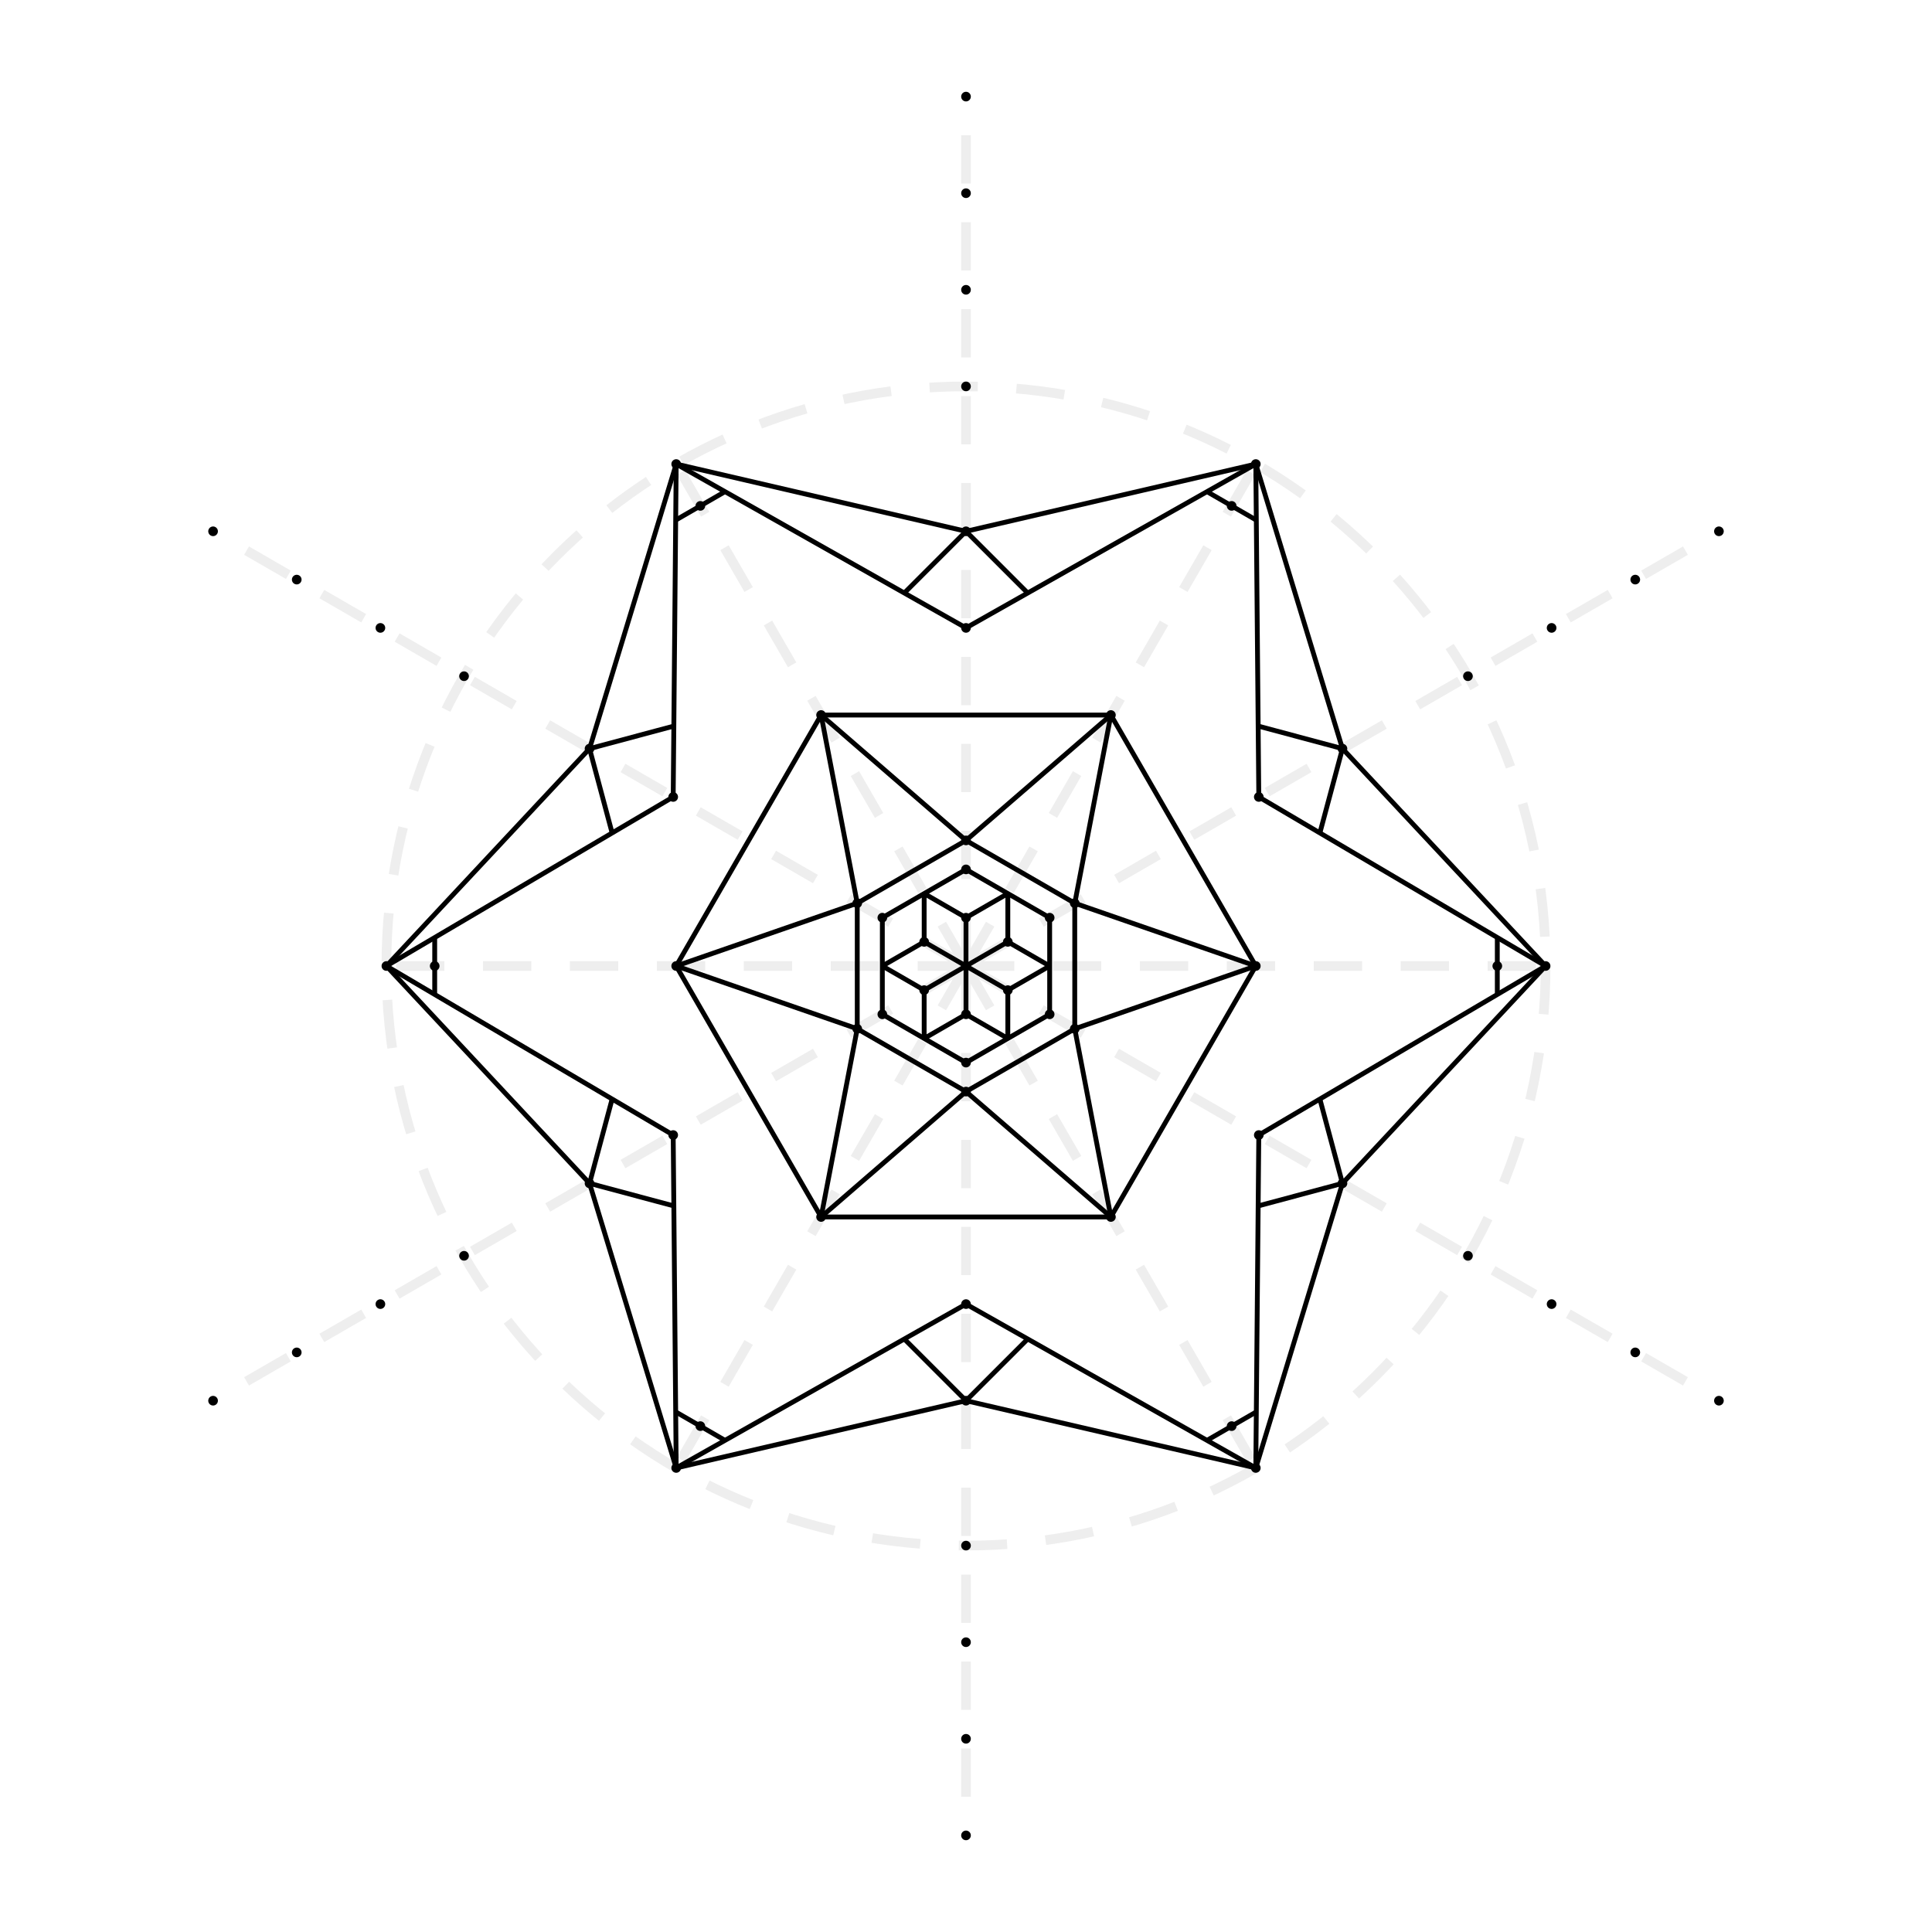
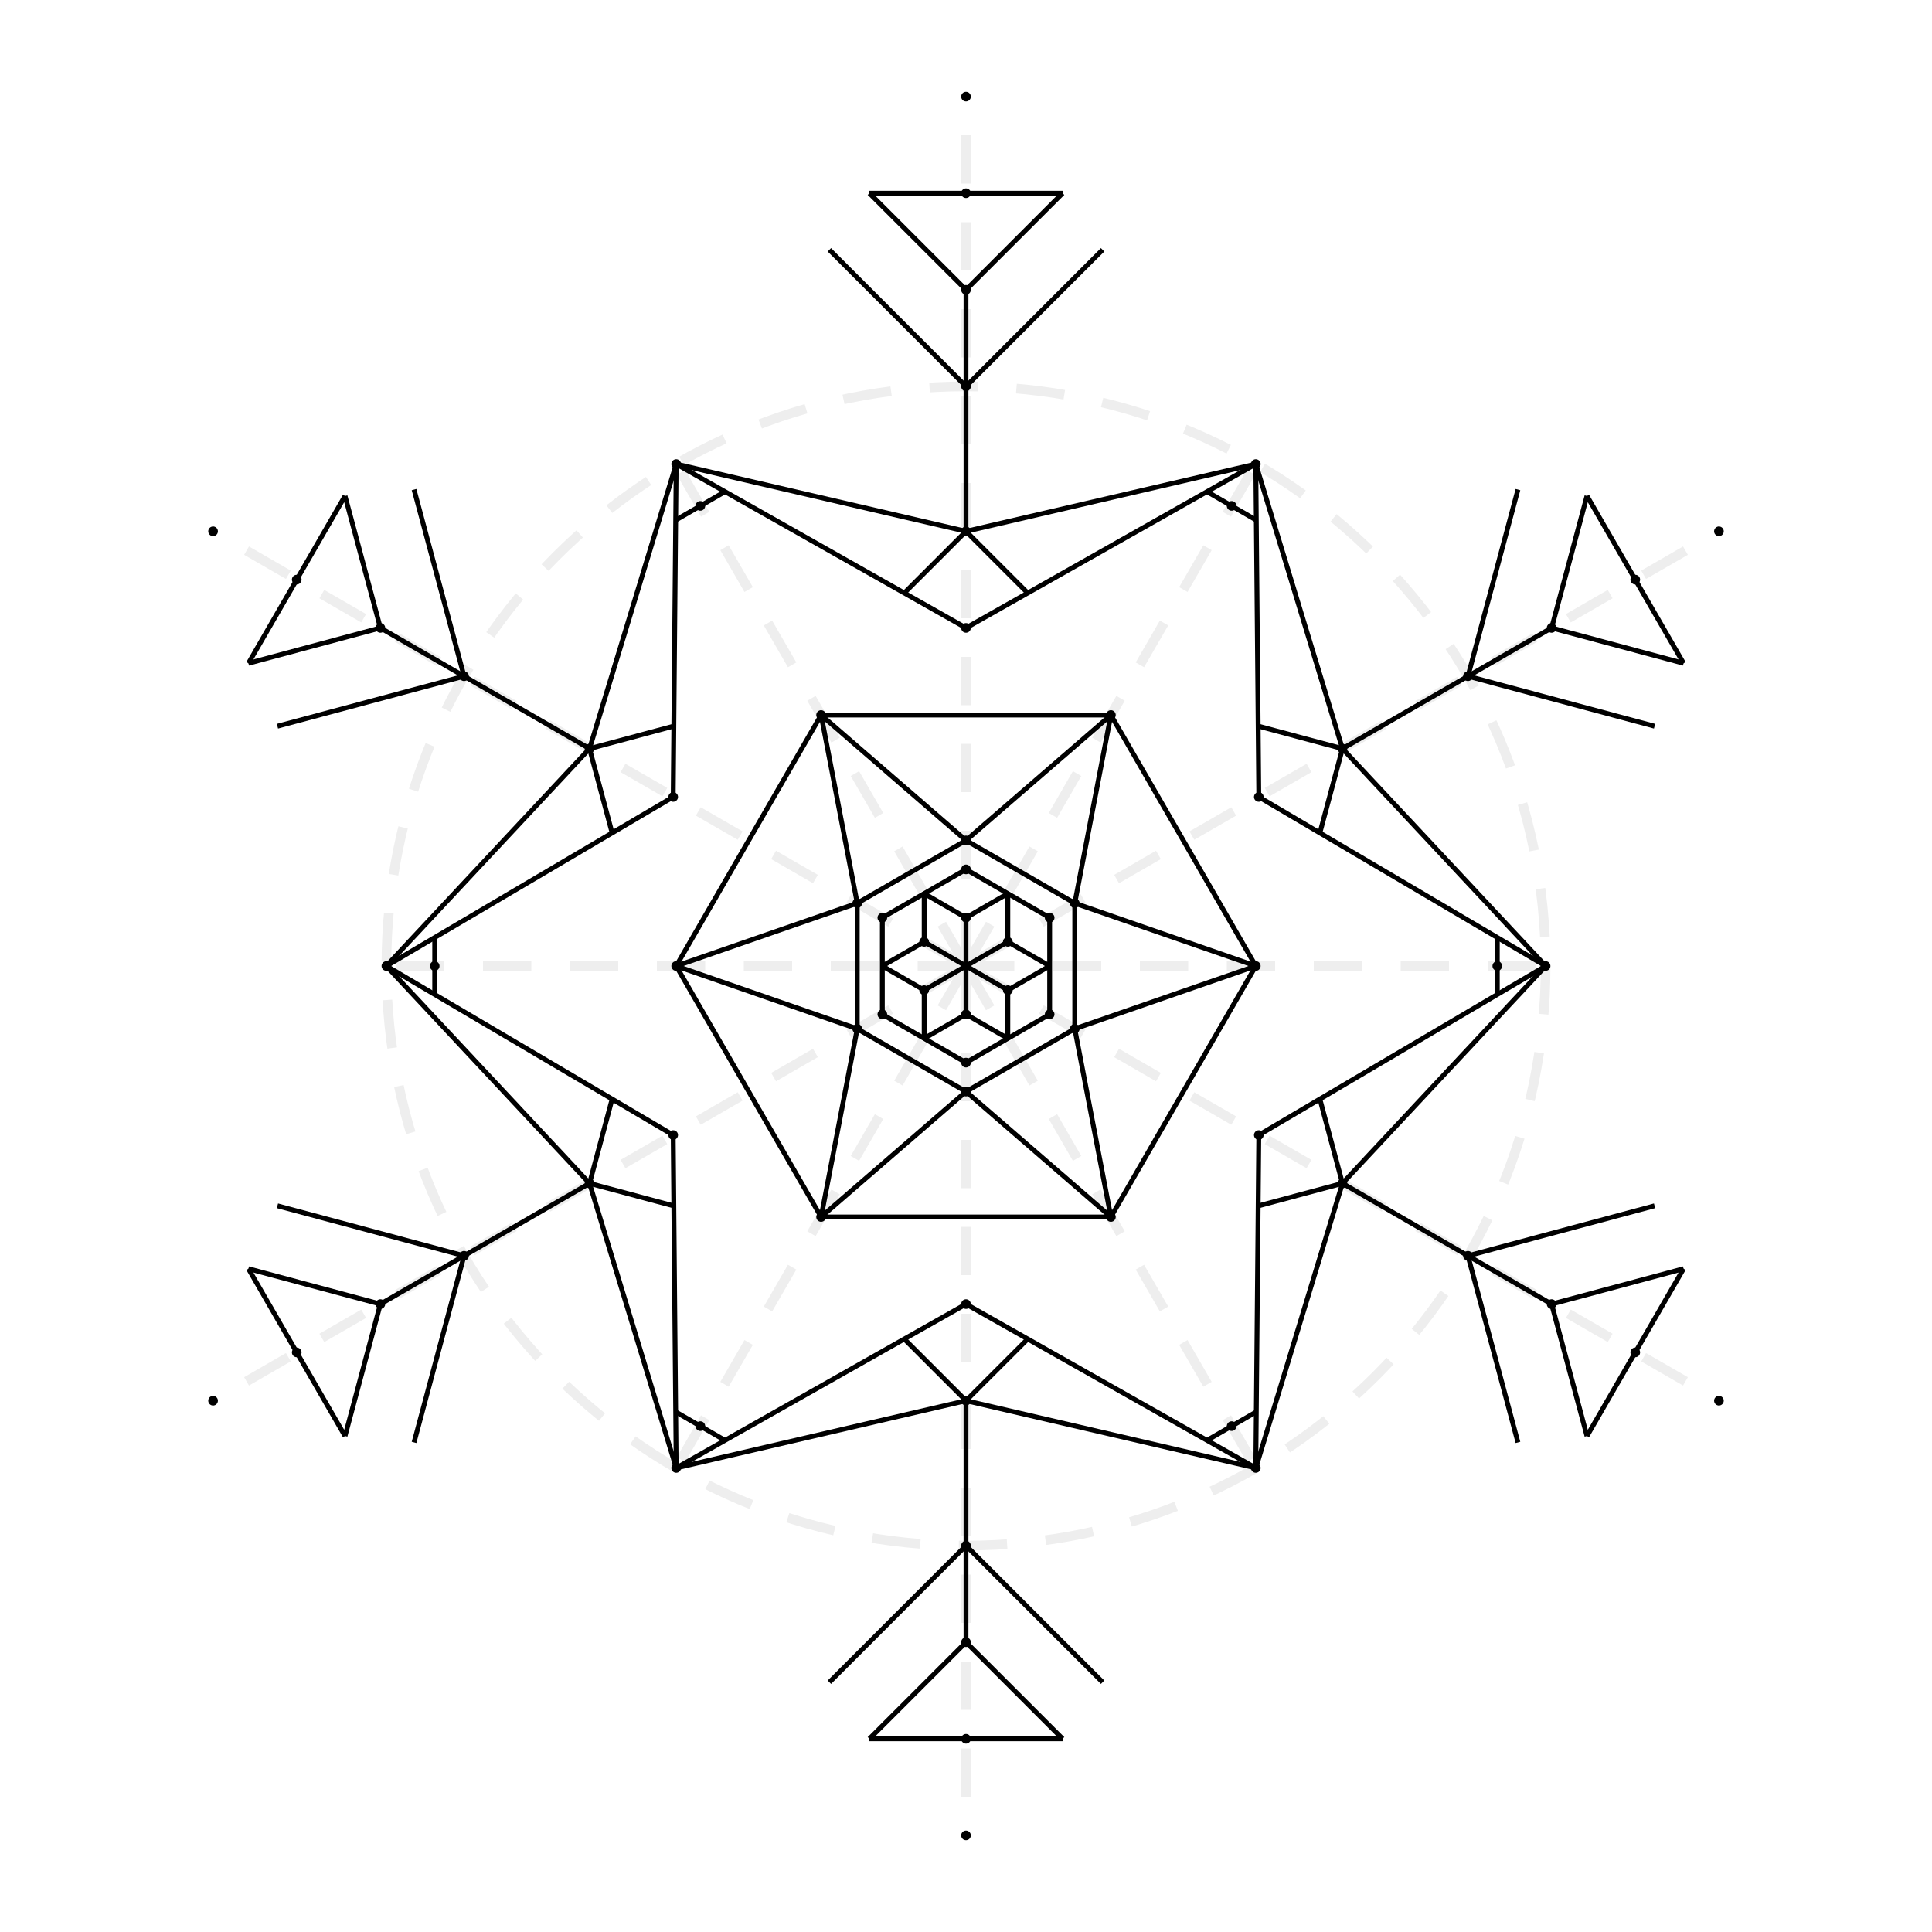
<svg xmlns="http://www.w3.org/2000/svg" xmlns:xlink="http://www.w3.org/1999/xlink" width="10in" height="10in" viewBox="-500 -500 1000 1000">
  <style type="text/css">
    .empty {
      fill: none;
    }
    .dashed {
      stroke: #eee;
      stroke-dasharray: 25,20;
      stroke-width: 5;
    }
    line {
      stroke: black;
      stroke-width: 2.5;
    }
  </style>
  <defs>
    <circle id="point" r="2.5" />
    <line id="vline45" x1="0" x2="0" y1="0" y2="45" />
+     <line id="vline70.71" x1="0" x2="0" y1="0" y2="70.71" />
+     <line id="vline100" x1="0" x2="0" y1="0" y2="100" />
+     <line id="vline125" x1="0" x2="0" y1="0" y2="125" />
+     <line id="hline100" x1="-50" x2="50" y1="0" y2="0" />
    <g id="short-line">
      <g id="half-short-line">
        <line x1="0" x2="300" y1="0" y2="0" class="dashed" />
        <use xlink:href="#point" transform="translate(150)" />
        <use xlink:href="#point" transform="translate(275)" />
        <use xlink:href="#point" transform="translate(300)" />
      </g>
      <use xlink:href="#half-short-line" transform="scale(-1)" />
    </g>
    <g id="long-line">
      <g id="half-long-line">
        <line x1="0" x2="450" y1="0" y2="0" class="dashed" />
        <use xlink:href="#point" transform="translate(25)" />
        <use xlink:href="#point" transform="translate(50)" />
        <use xlink:href="#point" transform="translate(65)" />
        <use xlink:href="#point" transform="translate(175)" />
        <use xlink:href="#point" transform="translate(225)" />
        <use xlink:href="#point" transform="translate(300)" />
        <use xlink:href="#point" transform="translate(350)" />
        <use xlink:href="#point" transform="translate(400)" />
        <use xlink:href="#point" transform="translate(450)" />
      </g>
      <use xlink:href="#half-long-line" transform="scale(-1)" />
    </g>
    <line id="hex50" x1="-25" x2="25" y1="43.30" y2="43.30" />
    <line id="hex65" x1="-32.5" x2="32.5" y1="56.29" y2="56.29" />
    <line id="hex150" x1="-75" x2="75" y1="129.90" y2="129.90" />
    <line id="stick-stardust-50" x1="0" y1="-25" x2="0" y2="25" />
    <line id="stardust-25-43.30" x1="0" y1="25" x2="21.65" y2="37.5" />
    <line id="stardust-65-150" x1="0" y1="65" x2="75" y2="129.90" />
    <line id="stardust-175-300" x1="0" y1="175" x2="150" y2="259.81" />
    <line id="stardust-225-300" x1="0" y1="225" x2="150" y2="259.81" />
    <line id="tipline-275-of-star-175-300" x1="-14.74" y1="275" x2="14.74" y2="275" />
  </defs>
  <g id="construction">
    <circle cx="0" cy="0" r="300" class="empty dashed" />
    <use xlink:href="#short-line" />
    <use xlink:href="#short-line" transform="rotate(60)" />
    <use xlink:href="#short-line" transform="rotate(120)" />
    <use xlink:href="#long-line" transform="rotate(30)" />
    <use xlink:href="#long-line" transform="rotate(90)" />
    <use xlink:href="#long-line" transform="rotate(150)" />
    <use xlink:href="#point" />
  </g>
  <g id="hexagon50">
    <use xlink:href="#hex50" transform="rotate(30)" />
    <use xlink:href="#hex50" transform="rotate(90)" />
    <use xlink:href="#hex50" transform="rotate(150)" />
    <use xlink:href="#hex50" transform="rotate(210)" />
    <use xlink:href="#hex50" transform="rotate(270)" />
    <use xlink:href="#hex50" transform="rotate(330)" />
  </g>
  <g id="hexagon65">
    <use xlink:href="#hex65" transform="rotate(30)" />
    <use xlink:href="#hex65" transform="rotate(90)" />
    <use xlink:href="#hex65" transform="rotate(150)" />
    <use xlink:href="#hex65" transform="rotate(210)" />
    <use xlink:href="#hex65" transform="rotate(270)" />
    <use xlink:href="#hex65" transform="rotate(330)" />
  </g>
  <g id="hexagon150">
    <use xlink:href="#hex150" />
    <use xlink:href="#hex150" transform="rotate(60)" />
    <use xlink:href="#hex150" transform="rotate(120)" />
    <use xlink:href="#hex150" transform="rotate(180)" />
    <use xlink:href="#hex150" transform="rotate(240)" />
    <use xlink:href="#hex150" transform="rotate(300)" />
  </g>
  <g id="stick-star-50">
    <use xlink:href="#stick-stardust-50" />
    <use xlink:href="#stick-stardust-50" transform="rotate(60)" />
    <use xlink:href="#stick-stardust-50" transform="rotate(120)" />
  </g>
  <g id="star-25-43.30">
    <g id="half-star-25-43.30">
      <use xlink:href="#stardust-25-43.30" />
      <use xlink:href="#stardust-25-43.30" transform="rotate(60)" />
      <use xlink:href="#stardust-25-43.30" transform="rotate(120)" />
      <use xlink:href="#stardust-25-43.30" transform="rotate(180)" />
      <use xlink:href="#stardust-25-43.30" transform="rotate(240)" />
      <use xlink:href="#stardust-25-43.30" transform="rotate(300)" />
    </g>
    <use xlink:href="#half-star-25-43.30" transform="scale(-1,1)" />
  </g>
  <g id="star-65-150">
    <g id="half-star-65-150">
      <use xlink:href="#stardust-65-150" />
      <use xlink:href="#stardust-65-150" transform="rotate(60)" />
      <use xlink:href="#stardust-65-150" transform="rotate(120)" />
      <use xlink:href="#stardust-65-150" transform="rotate(180)" />
      <use xlink:href="#stardust-65-150" transform="rotate(240)" />
      <use xlink:href="#stardust-65-150" transform="rotate(300)" />
    </g>
    <use xlink:href="#half-star-65-150" transform="scale(-1,1)" />
  </g>
  <g id="star-175-300">
    <g id="half-star-175-300">
      <use xlink:href="#stardust-175-300" />
      <use xlink:href="#stardust-175-300" transform="rotate(60)" />
      <use xlink:href="#stardust-175-300" transform="rotate(120)" />
      <use xlink:href="#stardust-175-300" transform="rotate(180)" />
      <use xlink:href="#stardust-175-300" transform="rotate(240)" />
      <use xlink:href="#stardust-175-300" transform="rotate(300)" />
    </g>
    <use xlink:href="#half-star-175-300" transform="scale(-1,1)" />
  </g>
  <g id="tiplines-of-star-175-300">
    <use xlink:href="#tipline-275-of-star-175-300" transform="rotate(30)" />
    <use xlink:href="#tipline-275-of-star-175-300" transform="rotate(90)" />
    <use xlink:href="#tipline-275-of-star-175-300" transform="rotate(150)" />
    <use xlink:href="#tipline-275-of-star-175-300" transform="rotate(210)" />
    <use xlink:href="#tipline-275-of-star-175-300" transform="rotate(270)" />
    <use xlink:href="#tipline-275-of-star-175-300" transform="rotate(330)" />
  </g>
  <g id="extra-startips-225">
    <g id="extra-startip-225">
      <use xlink:href="#vline45" transform="translate(0,-225) rotate(-45)" />
      <use xlink:href="#vline45" transform="translate(0,-225) rotate(45)" />
    </g>
    <use xlink:href="#extra-startip-225" transform="rotate(60)" />
    <use xlink:href="#extra-startip-225" transform="rotate(120)" />
    <use xlink:href="#extra-startip-225" transform="rotate(180)" />
    <use xlink:href="#extra-startip-225" transform="rotate(240)" />
    <use xlink:href="#extra-startip-225" transform="rotate(300)" />
  </g>
  <g id="star-225-300">
    <g id="half-star-225-300">
      <use xlink:href="#stardust-225-300" />
      <use xlink:href="#stardust-225-300" transform="rotate(60)" />
      <use xlink:href="#stardust-225-300" transform="rotate(120)" />
      <use xlink:href="#stardust-225-300" transform="rotate(180)" />
      <use xlink:href="#stardust-225-300" transform="rotate(240)" />
      <use xlink:href="#stardust-225-300" transform="rotate(300)" />
    </g>
    <use xlink:href="#half-star-225-300" transform="scale(-1,1)" />
  </g>
+   <g id="snowflakes">
+     <g id="snowflake">
+       <use xlink:href="#vline125" transform="translate(0,225)" />
+       <use xlink:href="#vline100" transform="translate(0,300) rotate(-45)" />
+       <use xlink:href="#vline100" transform="translate(0,300) rotate(45)" />
+       <use xlink:href="#vline70.71" transform="translate(0,350) rotate(-45)" />
+       <use xlink:href="#vline70.71" transform="translate(0,350) rotate(45)" />
+       <use xlink:href="#hline100" transform="translate(0,400)" />
+     </g>
+     <use xlink:href="#snowflake" transform="rotate(60)" />
+     <use xlink:href="#snowflake" transform="rotate(120)" />
+     <use xlink:href="#snowflake" transform="rotate(180)" />
+     <use xlink:href="#snowflake" transform="rotate(240)" />
+     <use xlink:href="#snowflake" transform="rotate(300)" />
+   </g>
</svg>
